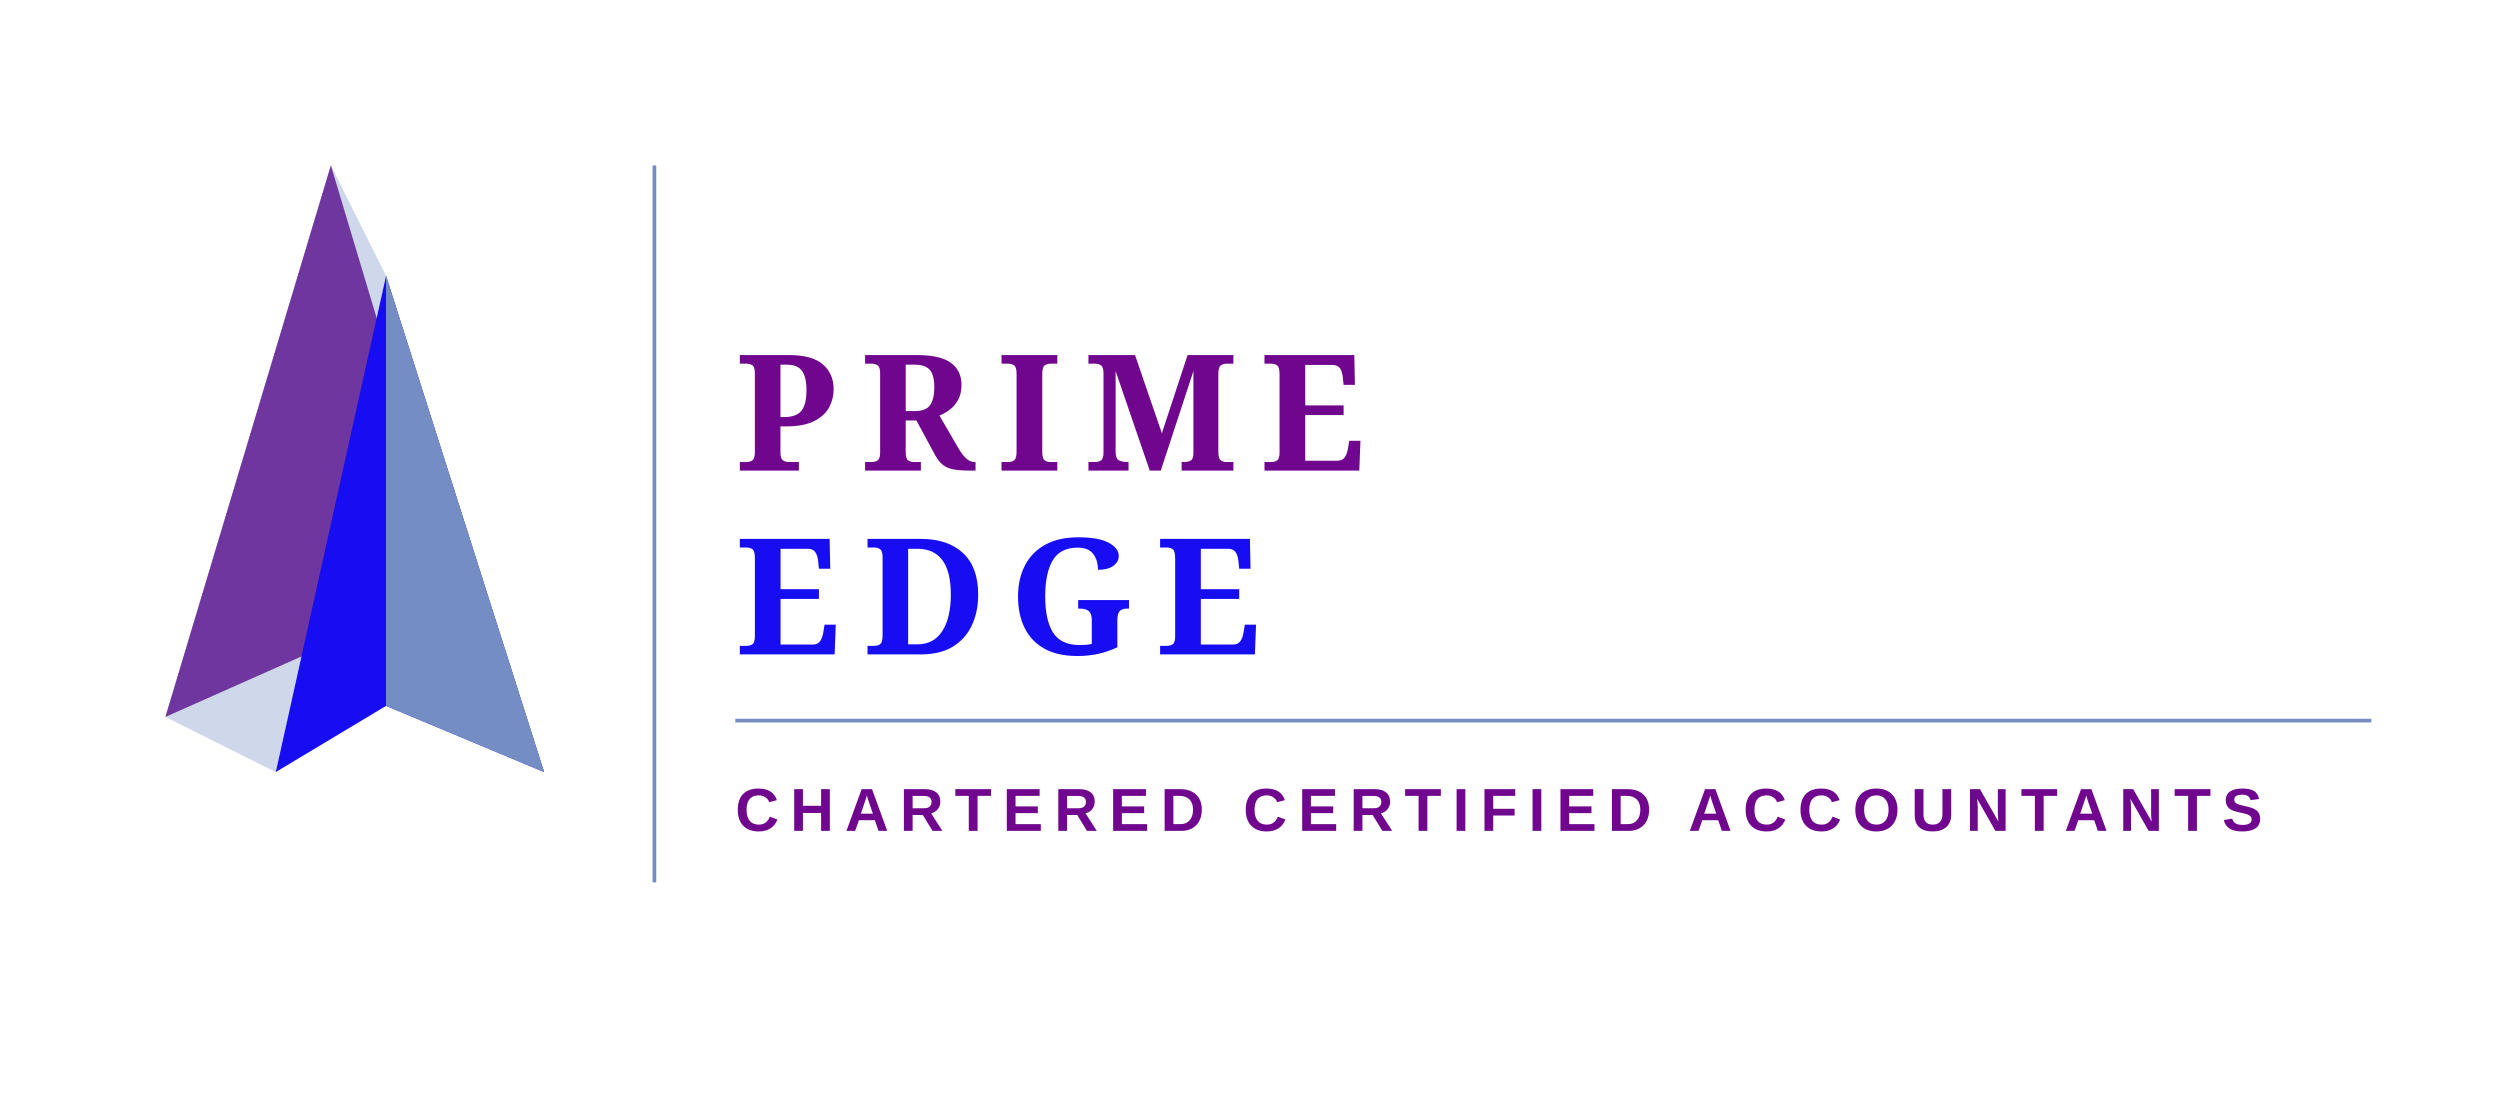
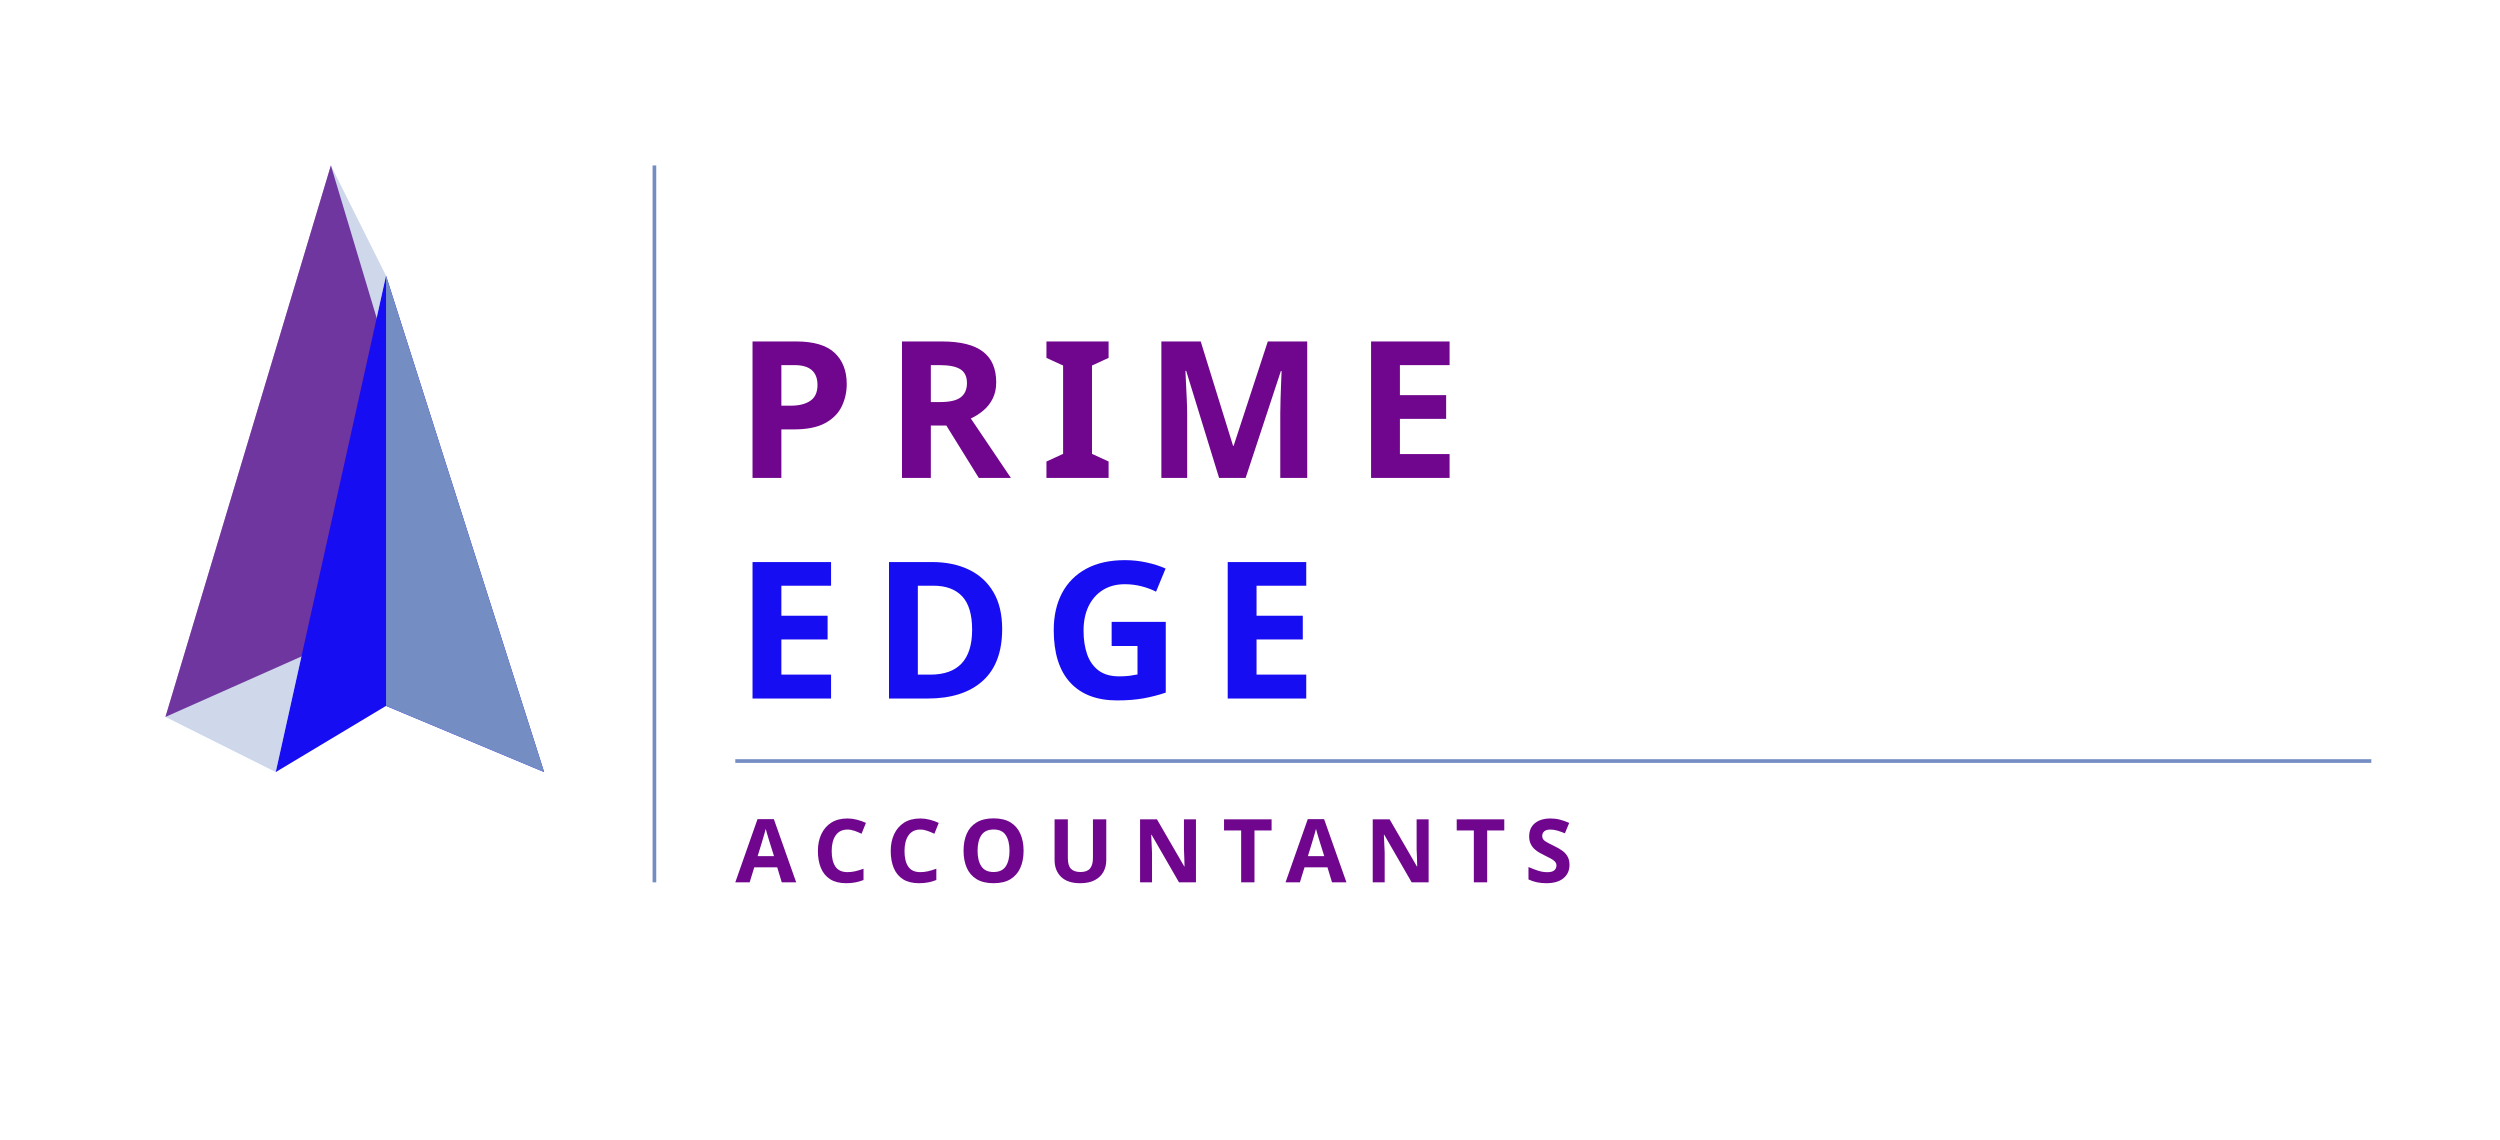
- <svg xmlns="http://www.w3.org/2000/svg" width="100%" viewBox="0 0 680 300" role="img" style="">
+ <svg xmlns="http://www.w3.org/2000/svg" width="100%" viewBox="0 0 680 310" role="img" style="">
  <polygon points="90,45 135,195 90,175 45,195" fill="#6f068d" style="fill:rgb(111, 6, 141);stroke:none;color:rgb(255, 255, 255);stroke-width:1px;stroke-linecap:butt;stroke-linejoin:miter;opacity:1;font-family:&quot;Anthropic Sans&quot;, -apple-system, BlinkMacSystemFont, &quot;Segoe UI&quot;, sans-serif;font-size:16px;font-weight:400;text-anchor:start;dominant-baseline:auto" />
  <polygon points="105,75 148,210 105,192 75,210" fill="#170df2" style="fill:rgb(23, 13, 242);stroke:none;color:rgb(255, 255, 255);stroke-width:1px;stroke-linecap:butt;stroke-linejoin:miter;opacity:1;font-family:&quot;Anthropic Sans&quot;, -apple-system, BlinkMacSystemFont, &quot;Segoe UI&quot;, sans-serif;font-size:16px;font-weight:400;text-anchor:start;dominant-baseline:auto" />
  <polygon points="105,75 148,210 105,192" fill="#748ec4" style="fill:rgb(116, 142, 196);stroke:none;color:rgb(255, 255, 255);stroke-width:1px;stroke-linecap:butt;stroke-linejoin:miter;opacity:1;font-family:&quot;Anthropic Sans&quot;, -apple-system, BlinkMacSystemFont, &quot;Segoe UI&quot;, sans-serif;font-size:16px;font-weight:400;text-anchor:start;dominant-baseline:auto" />
  <polygon points="90,45 105,75 75,210 45,195" fill="#748ec4" opacity="0.35" style="fill:rgb(116, 142, 196);stroke:none;color:rgb(255, 255, 255);stroke-width:1px;stroke-linecap:butt;stroke-linejoin:miter;opacity:0.35;font-family:&quot;Anthropic Sans&quot;, -apple-system, BlinkMacSystemFont, &quot;Segoe UI&quot;, sans-serif;font-size:16px;font-weight:400;text-anchor:start;dominant-baseline:auto" />
  <line x1="178" y1="45" x2="178" y2="240" stroke="#748ec4" stroke-width="1" style="fill:rgb(0, 0, 0);stroke:rgb(116, 142, 196);color:rgb(255, 255, 255);stroke-width:1px;stroke-linecap:butt;stroke-linejoin:miter;opacity:1;font-family:&quot;Anthropic Sans&quot;, -apple-system, BlinkMacSystemFont, &quot;Segoe UI&quot;, sans-serif;font-size:16px;font-weight:400;text-anchor:start;dominant-baseline:auto" />
-   <text x="200" y="128" font-family="Georgia, serif" font-size="44" font-weight="700" letter-spacing="6" fill="#6f068d" style="fill:rgb(111, 6, 141);stroke:none;color:rgb(255, 255, 255);stroke-width:1px;stroke-linecap:butt;stroke-linejoin:miter;opacity:1;font-family:Georgia, serif;font-size:44px;font-weight:700;text-anchor:start;dominant-baseline:auto">PRIME</text>
-   <text x="200" y="178" font-family="Georgia, serif" font-size="44" font-weight="700" letter-spacing="6" fill="#170df2" style="fill:rgb(23, 13, 242);stroke:none;color:rgb(255, 255, 255);stroke-width:1px;stroke-linecap:butt;stroke-linejoin:miter;opacity:1;font-family:Georgia, serif;font-size:44px;font-weight:700;text-anchor:start;dominant-baseline:auto">EDGE</text>
-   <line x1="200" y1="196" x2="645" y2="196" stroke="#748ec4" stroke-width="1" style="fill:rgb(0, 0, 0);stroke:rgb(116, 142, 196);color:rgb(255, 255, 255);stroke-width:1px;stroke-linecap:butt;stroke-linejoin:miter;opacity:1;font-family:&quot;Anthropic Sans&quot;, -apple-system, BlinkMacSystemFont, &quot;Segoe UI&quot;, sans-serif;font-size:16px;font-weight:400;text-anchor:start;dominant-baseline:auto" />
-   <text x="200" y="226" font-family="Arial, sans-serif" font-size="16.5" font-weight="700" letter-spacing="3" fill="#6f068d" style="fill:rgb(111, 6, 141);stroke:none;color:rgb(255, 255, 255);stroke-width:1px;stroke-linecap:butt;stroke-linejoin:miter;opacity:1;font-family:Arial, sans-serif;font-size:16.5px;font-weight:700;text-anchor:start;dominant-baseline:auto">CHARTERED CERTIFIED ACCOUNTANTS</text>
+   <text x="200" y="130" font-family="'Century Gothic', 'Futura', 'Trebuchet MS', sans-serif" font-size="52" font-weight="700" letter-spacing="8" fill="#6f068d" style="fill:rgb(111, 6, 141);stroke:none;color:rgb(255, 255, 255);stroke-width:1px;stroke-linecap:butt;stroke-linejoin:miter;opacity:1;font-family:&quot;Century Gothic&quot;, Futura, &quot;Trebuchet MS&quot;, sans-serif;font-size:52px;font-weight:700;text-anchor:start;dominant-baseline:auto">PRIME</text>
+   <text x="200" y="190" font-family="'Century Gothic', 'Futura', 'Trebuchet MS', sans-serif" font-size="52" font-weight="700" letter-spacing="8" fill="#170df2" style="fill:rgb(23, 13, 242);stroke:none;color:rgb(255, 255, 255);stroke-width:1px;stroke-linecap:butt;stroke-linejoin:miter;opacity:1;font-family:&quot;Century Gothic&quot;, Futura, &quot;Trebuchet MS&quot;, sans-serif;font-size:52px;font-weight:700;text-anchor:start;dominant-baseline:auto">EDGE</text>
+   <line x1="200" y1="207" x2="645" y2="207" stroke="#748ec4" stroke-width="1" style="fill:rgb(0, 0, 0);stroke:rgb(116, 142, 196);color:rgb(255, 255, 255);stroke-width:1px;stroke-linecap:butt;stroke-linejoin:miter;opacity:1;font-family:&quot;Anthropic Sans&quot;, -apple-system, BlinkMacSystemFont, &quot;Segoe UI&quot;, sans-serif;font-size:16px;font-weight:400;text-anchor:start;dominant-baseline:auto" />
+   <text x="200" y="240" font-family="'Century Gothic', 'Futura', 'Trebuchet MS', sans-serif" font-size="24" font-weight="700" letter-spacing="5" fill="#6f068d" style="fill:rgb(111, 6, 141);stroke:none;color:rgb(255, 255, 255);stroke-width:1px;stroke-linecap:butt;stroke-linejoin:miter;opacity:1;font-family:&quot;Century Gothic&quot;, Futura, &quot;Trebuchet MS&quot;, sans-serif;font-size:24px;font-weight:700;text-anchor:start;dominant-baseline:auto">ACCOUNTANTS</text>
</svg>
